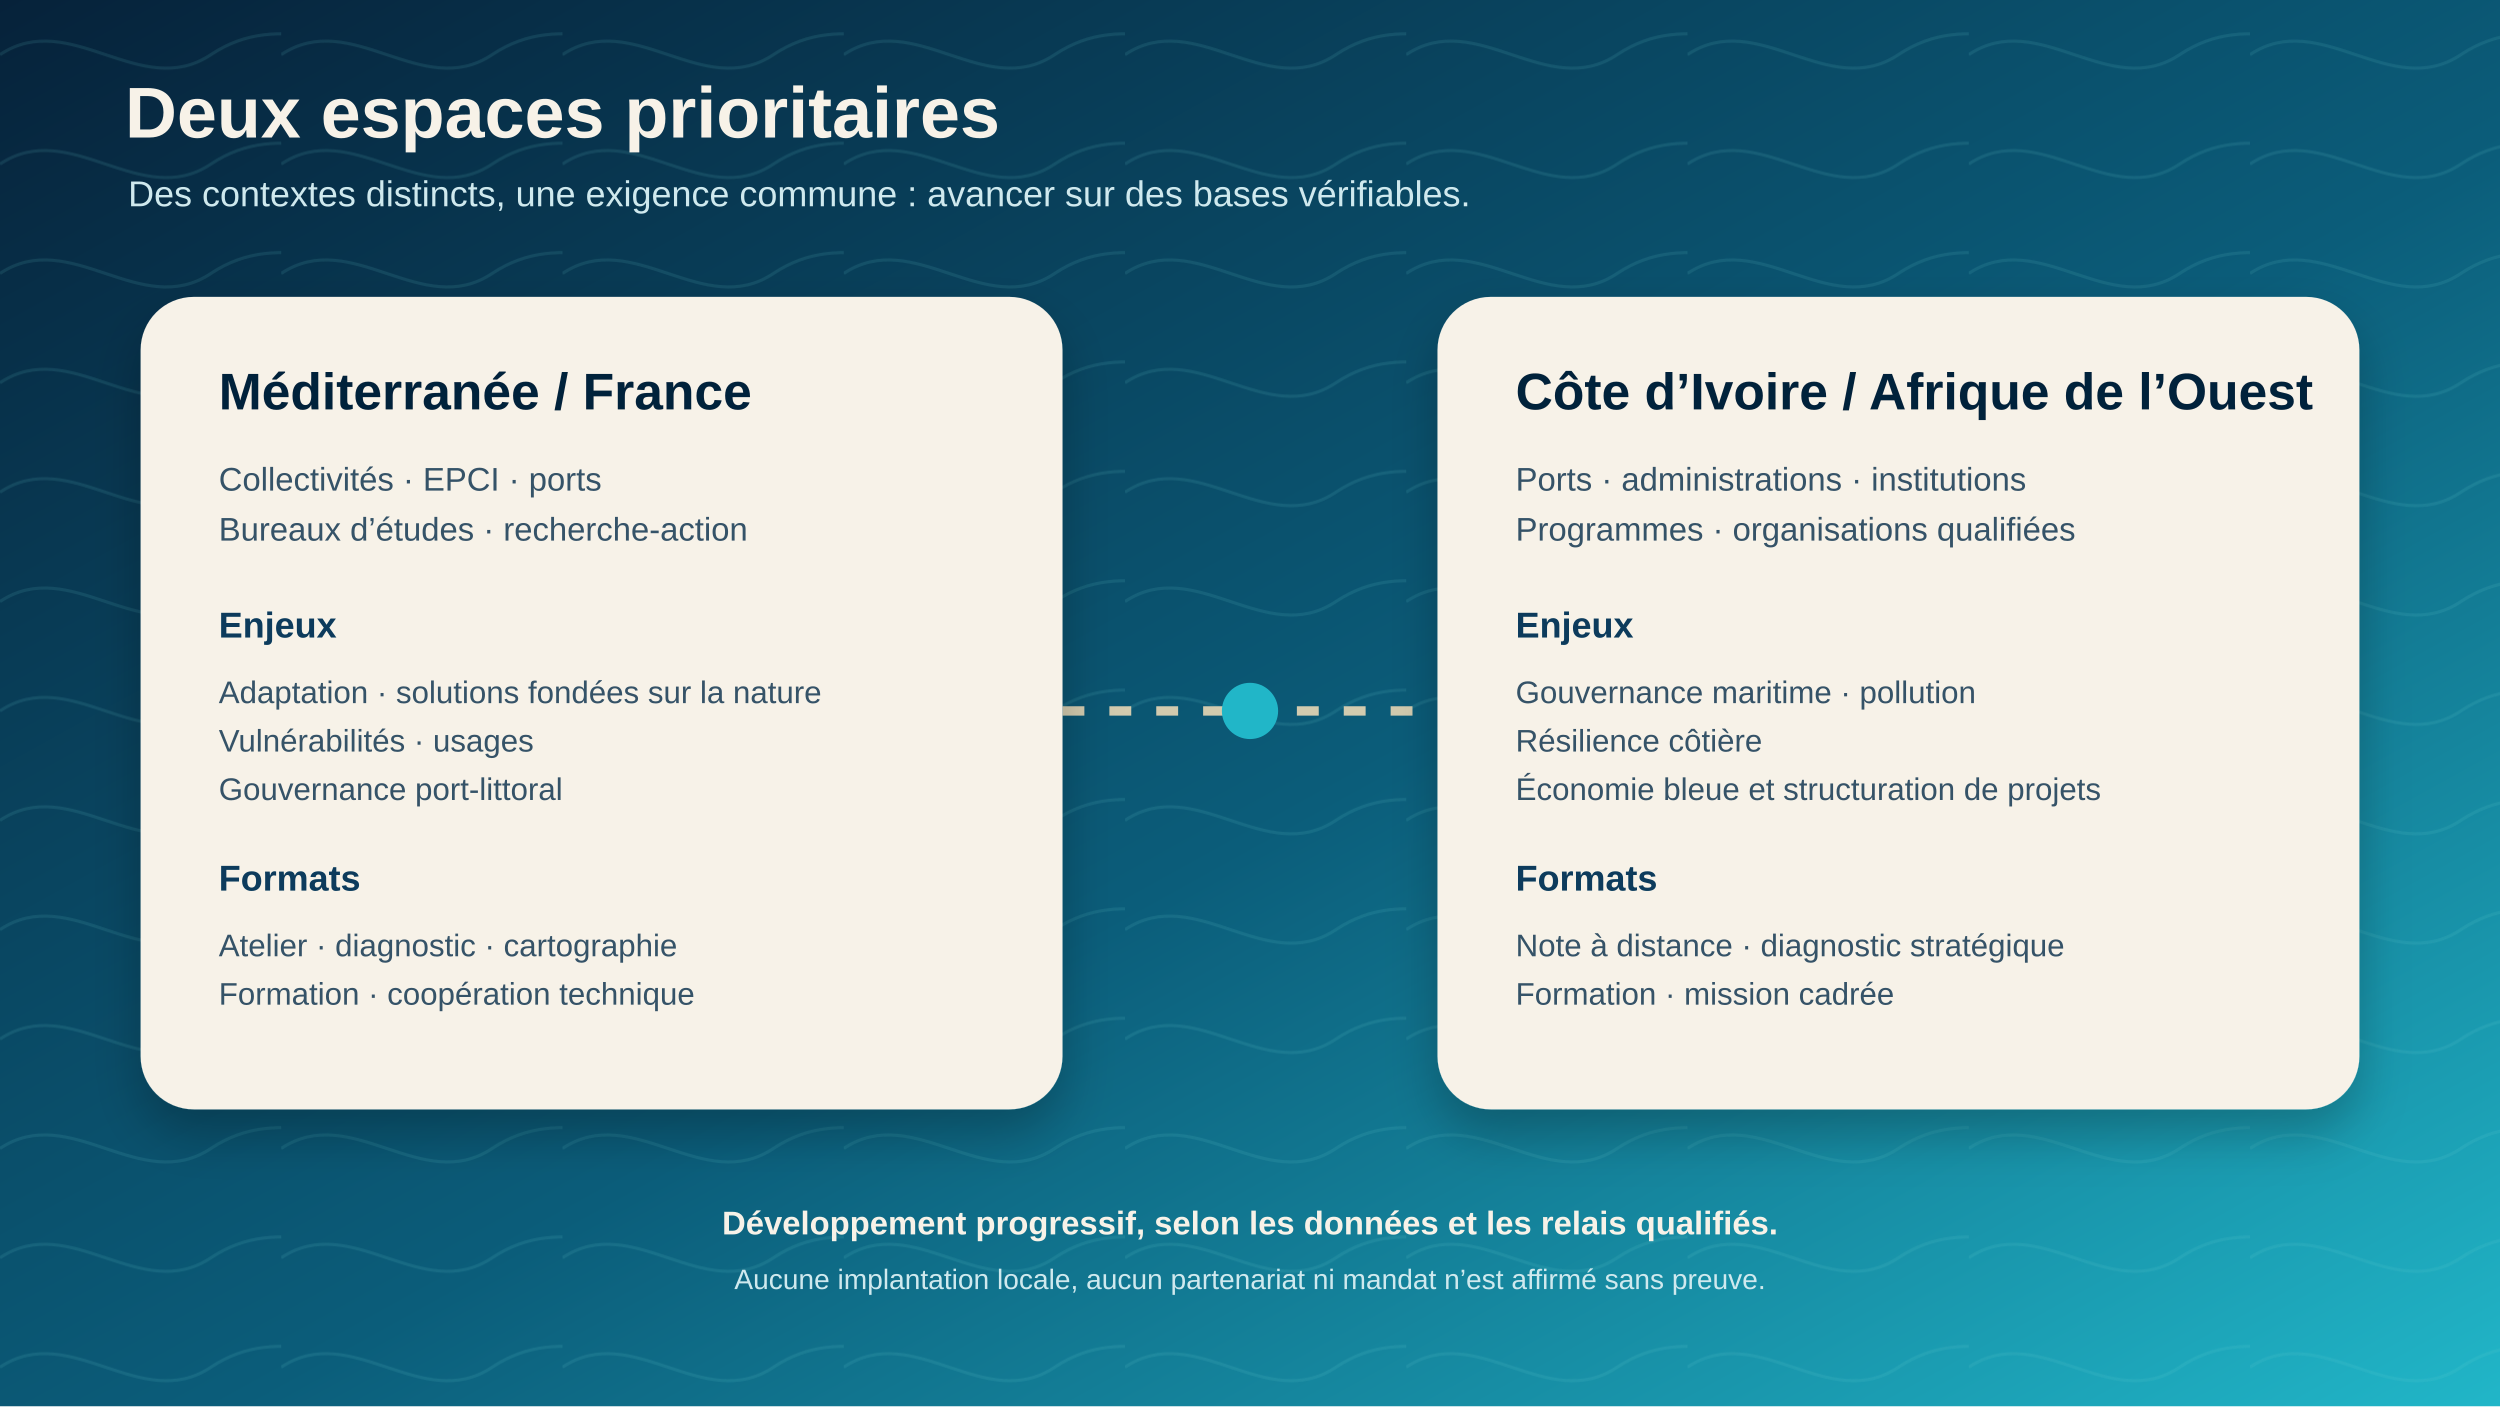
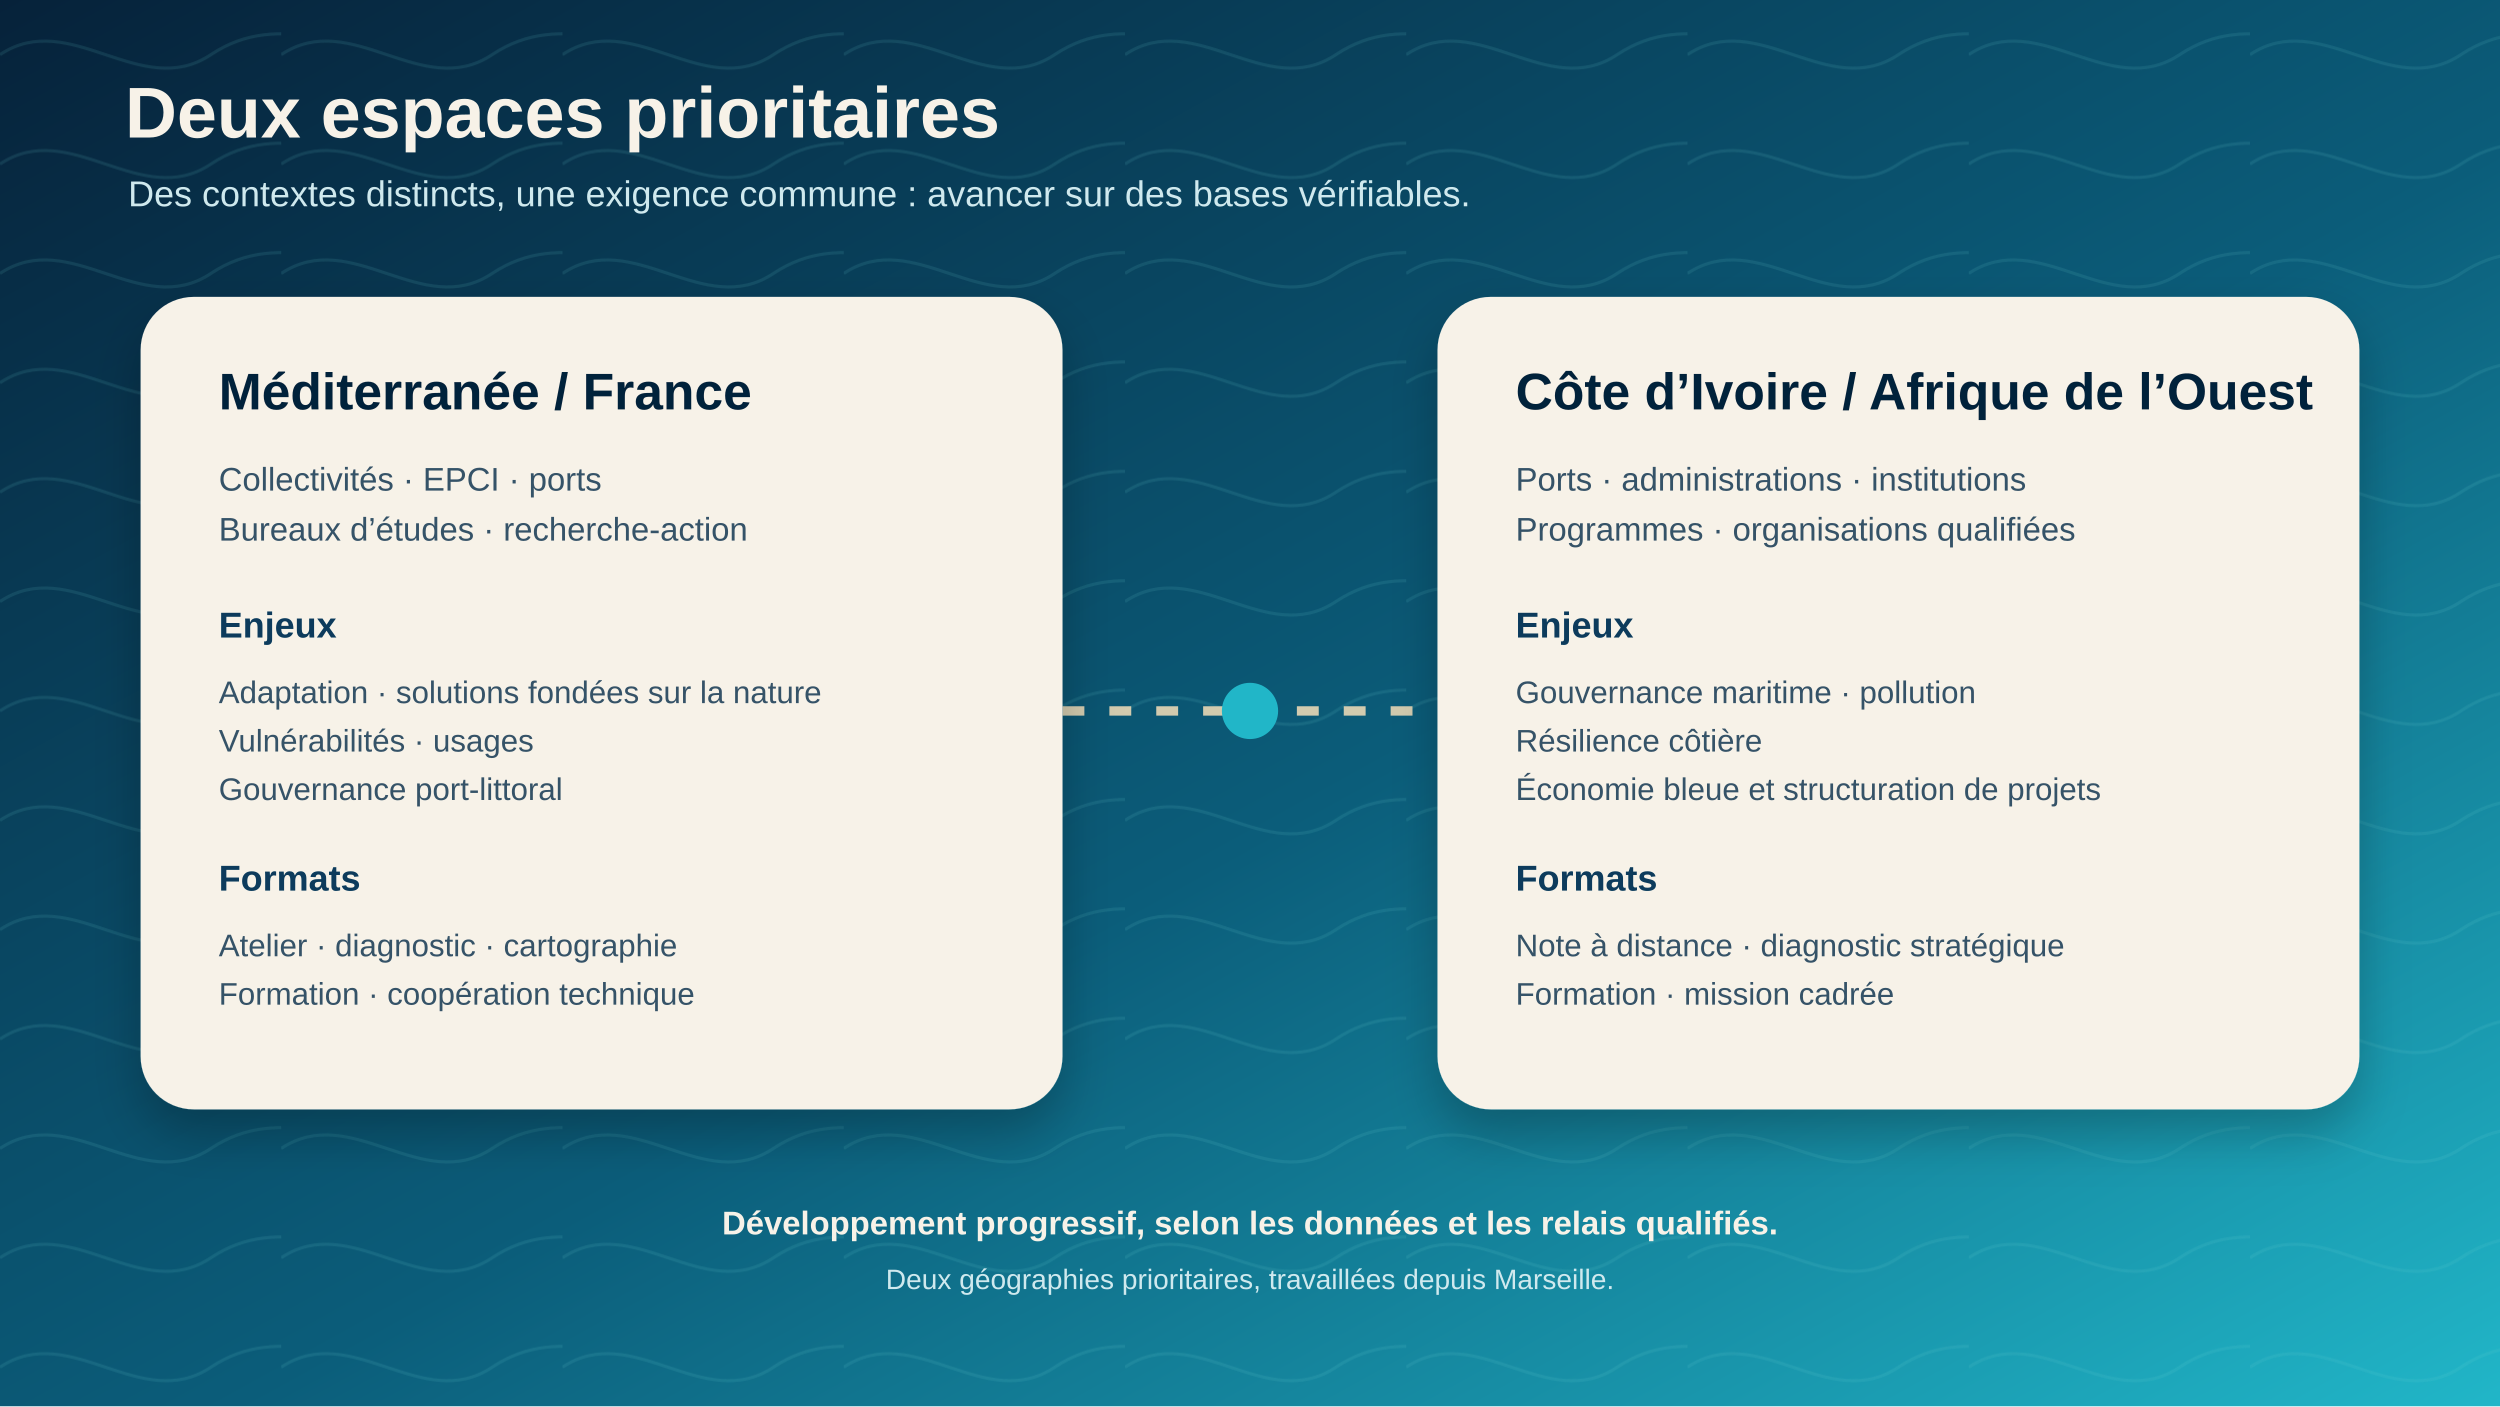
<svg xmlns="http://www.w3.org/2000/svg" width="1600" height="900" viewBox="0 0 1600 900" role="img" aria-labelledby="title desc">
  <defs>
    <linearGradient id="g" x1="0" x2="1" y1="0" y2="1">
      <stop offset="0" stop-color="#06223A" />
      <stop offset="0.55" stop-color="#0B5D7A" />
      <stop offset="1" stop-color="#21B6C8" />
    </linearGradient>
    <filter id="shadow" x="-20%" y="-20%" width="140%" height="140%">
      <feDropShadow dx="0" dy="16" stdDeviation="16" flood-color="#02101D" flood-opacity="0.24" />
    </filter>
    <pattern id="waves" width="180" height="70" patternUnits="userSpaceOnUse">
      <path d="M0 35 C45 5 90 65 135 35 S225 35 270 35" fill="none" stroke="#6ED6D1" stroke-opacity="0.12" stroke-width="2" />
    </pattern>
  </defs>
  <rect width="1600" height="900" fill="url(#g)" />
  <rect width="1600" height="900" fill="url(#waves)" />
  <text x="80" y="88" fill="#F7F2E8" font-family="Arial, sans-serif" font-size="46" font-weight="700">Deux espaces prioritaires</text>
  <text x="82" y="132" fill="#CFE9EE" font-family="Arial, sans-serif" font-size="23">Des contextes distincts, une exigence commune : avancer sur des bases vérifiables.</text>
  <path d="M680 455 H920" fill="none" stroke="#E8D7B5" stroke-width="6" stroke-dasharray="14 16" opacity="0.9" />
  <circle cx="800" cy="455" r="18" fill="#21B6C8" />
  <g filter="url(#shadow)">
    <rect x="90" y="190" width="590" height="520" rx="34" fill="#F7F2E8" />
    <text x="140" y="262" fill="#06223A" font-family="Arial, sans-serif" font-size="33" font-weight="700">Méditerranée / France</text>
    <text x="140" y="314" fill="#355267" font-family="Arial, sans-serif" font-size="21">
      <tspan x="140" dy="0">Collectivités · EPCI · ports</tspan>
      <tspan x="140" dy="32">Bureaux d’études · recherche-action</tspan>
    </text>
    <text x="140" y="408" fill="#083A5B" font-family="Arial, sans-serif" font-size="23" font-weight="700">Enjeux</text>
    <text x="140" y="450" fill="#355267" font-family="Arial, sans-serif" font-size="20">
      <tspan x="140" dy="0">Adaptation · solutions fondées sur la nature</tspan>
      <tspan x="140" dy="31">Vulnérabilités · usages</tspan>
      <tspan x="140" dy="31">Gouvernance port-littoral</tspan>
    </text>
    <text x="140" y="570" fill="#083A5B" font-family="Arial, sans-serif" font-size="23" font-weight="700">Formats</text>
    <text x="140" y="612" fill="#355267" font-family="Arial, sans-serif" font-size="20">
      <tspan x="140" dy="0">Atelier · diagnostic · cartographie</tspan>
      <tspan x="140" dy="31">Formation · coopération technique</tspan>
    </text>
  </g>
  <g filter="url(#shadow)">
    <rect x="920" y="190" width="590" height="520" rx="34" fill="#F7F2E8" />
    <text x="970" y="262" fill="#06223A" font-family="Arial, sans-serif" font-size="33" font-weight="700">Côte d’Ivoire / Afrique de l’Ouest</text>
    <text x="970" y="314" fill="#355267" font-family="Arial, sans-serif" font-size="21">
      <tspan x="970" dy="0">Ports · administrations · institutions</tspan>
      <tspan x="970" dy="32">Programmes · organisations qualifiées</tspan>
    </text>
    <text x="970" y="408" fill="#083A5B" font-family="Arial, sans-serif" font-size="23" font-weight="700">Enjeux</text>
    <text x="970" y="450" fill="#355267" font-family="Arial, sans-serif" font-size="20">
      <tspan x="970" dy="0">Gouvernance maritime · pollution</tspan>
      <tspan x="970" dy="31">Résilience côtière</tspan>
      <tspan x="970" dy="31">Économie bleue et structuration de projets</tspan>
    </text>
    <text x="970" y="570" fill="#083A5B" font-family="Arial, sans-serif" font-size="23" font-weight="700">Formats</text>
    <text x="970" y="612" fill="#355267" font-family="Arial, sans-serif" font-size="20">
      <tspan x="970" dy="0">Note à distance · diagnostic stratégique</tspan>
      <tspan x="970" dy="31">Formation · mission cadrée</tspan>
    </text>
  </g>
  <text x="800" y="790" text-anchor="middle" fill="#F7F2E8" font-family="Arial, sans-serif" font-size="21" font-weight="700">Développement progressif, selon les données et les relais qualifiés.</text>
-   <text x="800" y="825" text-anchor="middle" fill="#CFE9EE" font-family="Arial, sans-serif" font-size="18">Aucune implantation locale, aucun partenariat ni mandat n’est affirmé sans preuve.</text>
+   <text x="800" y="825" text-anchor="middle" fill="#CFE9EE" font-family="Arial, sans-serif" font-size="18">Deux géographies prioritaires, travaillées depuis Marseille.</text>
</svg>
